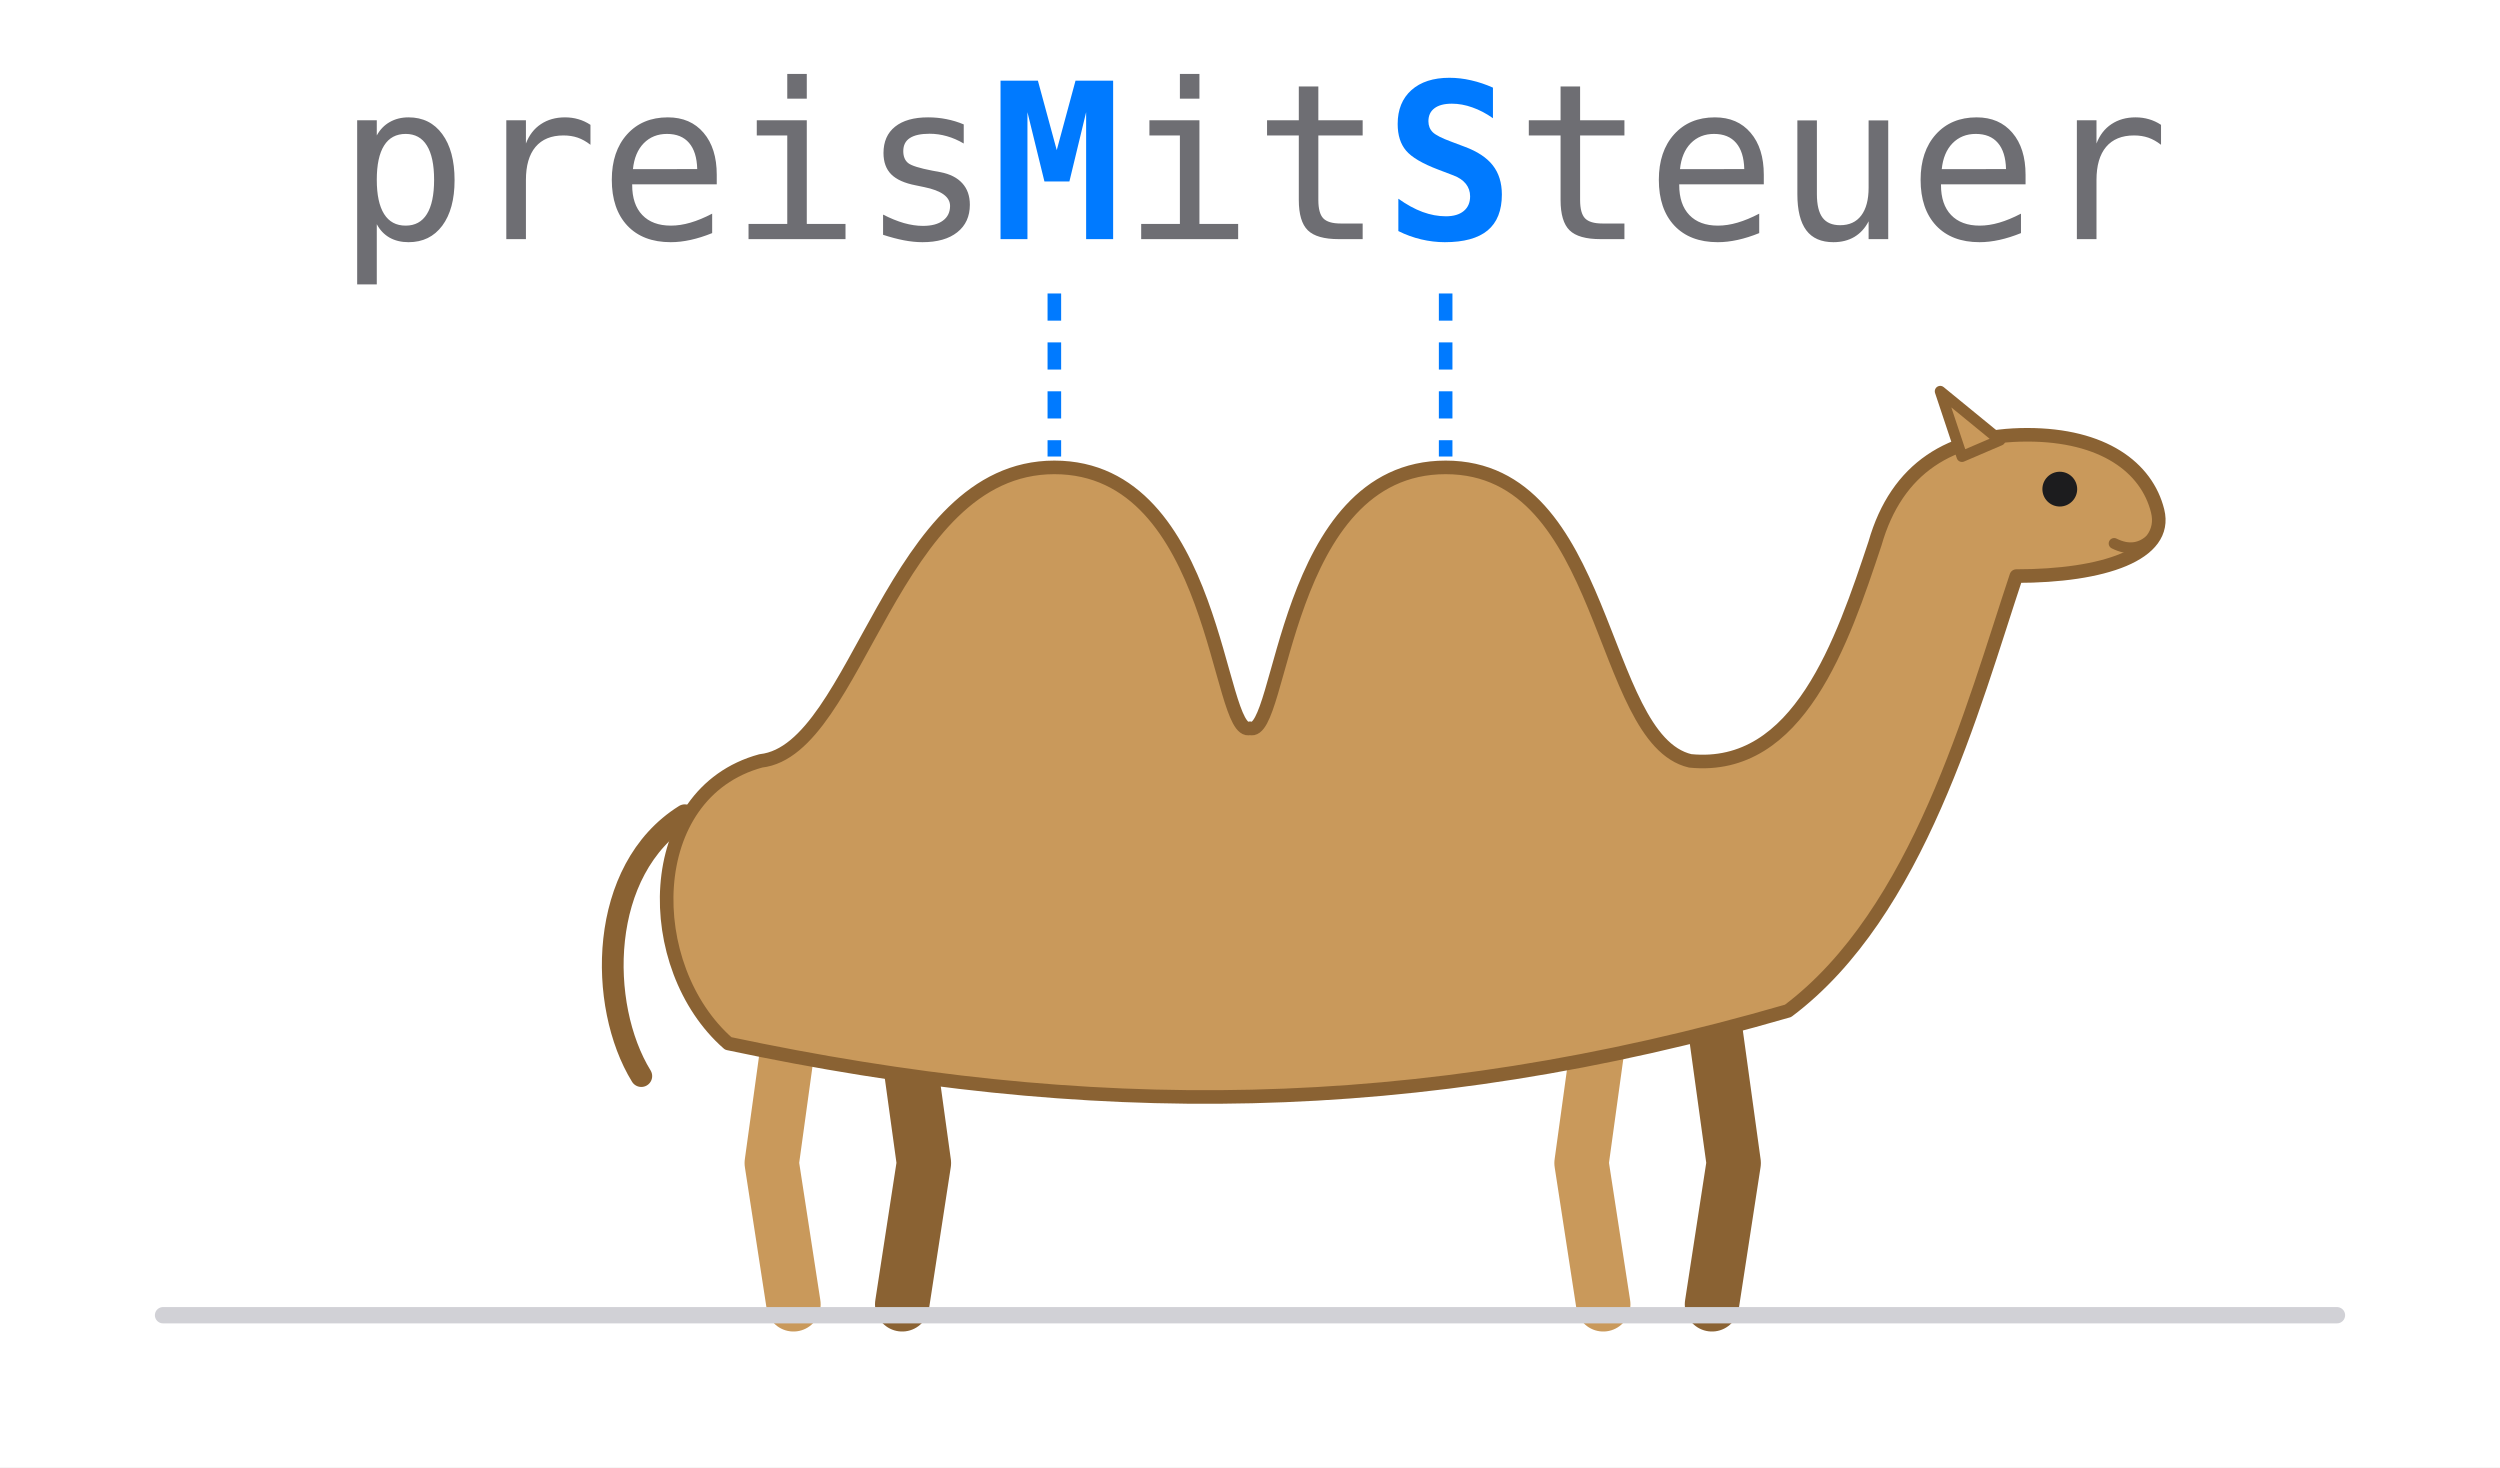
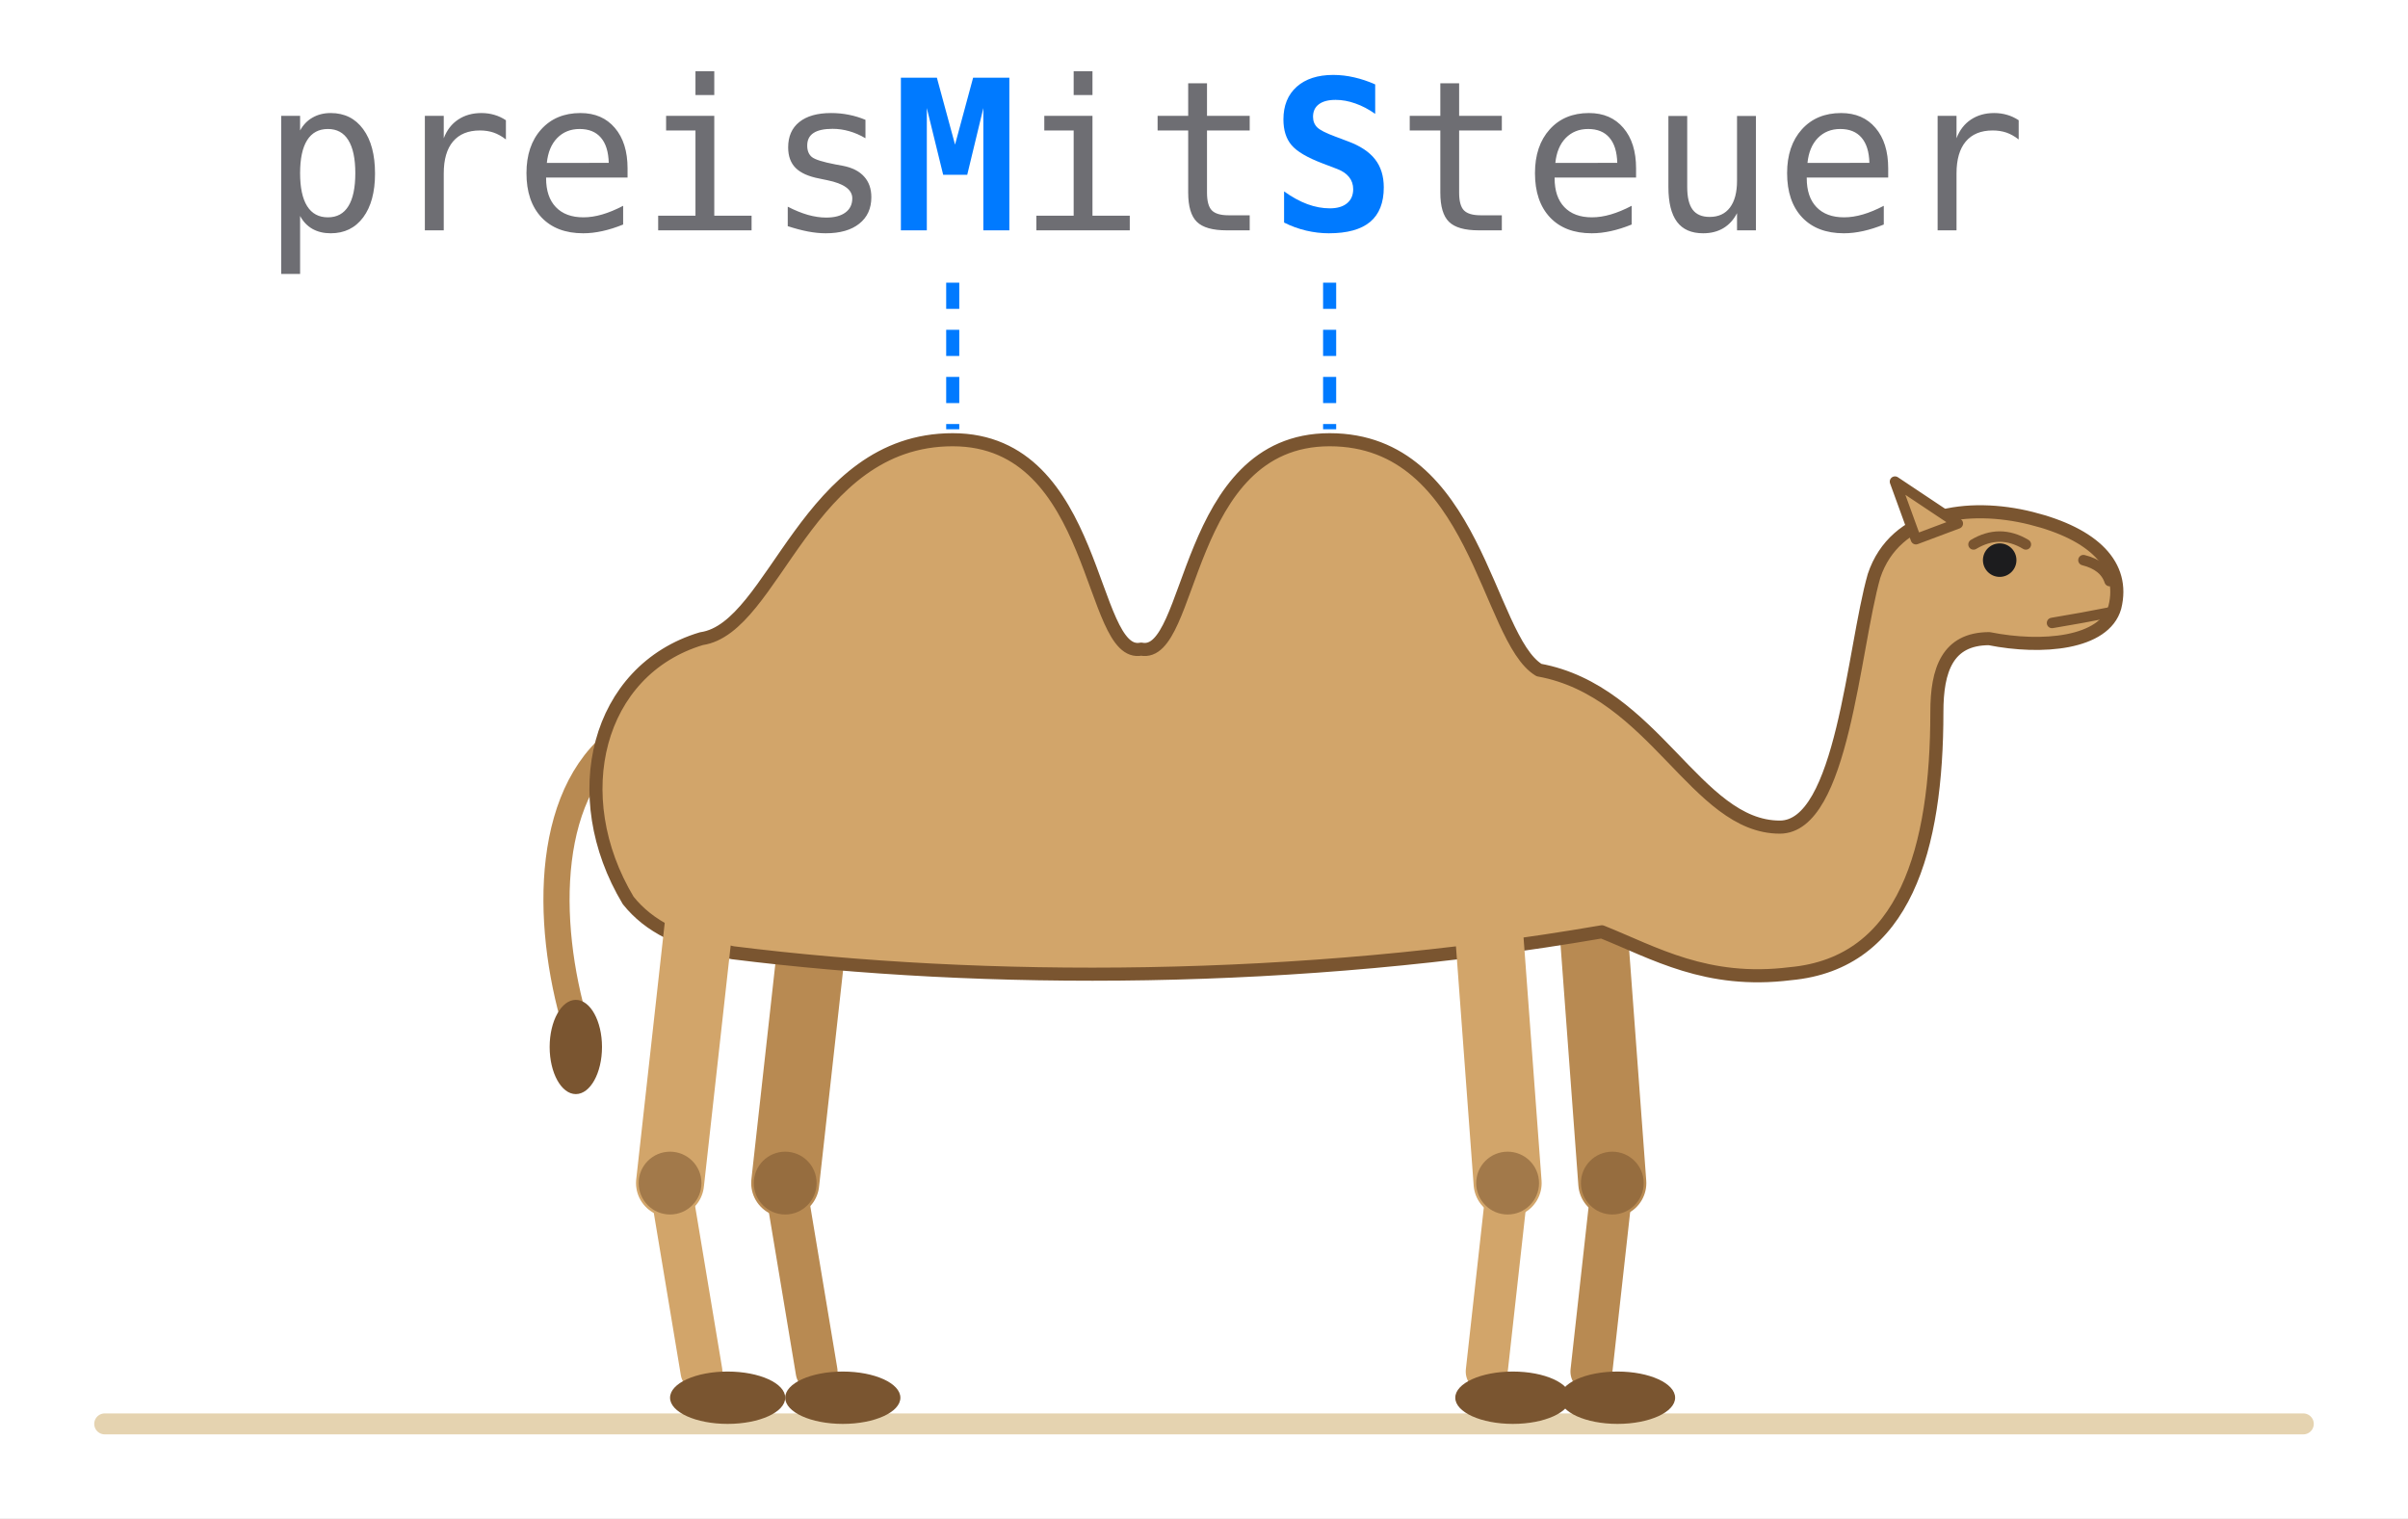
- <svg xmlns="http://www.w3.org/2000/svg" viewBox="0 0 460 270" font-family="ui-monospace, Menlo, Consolas, monospace">
-   <rect width="460" height="270" fill="#ffffff" />
-   <text x="62" y="44" font-size="40" fill="#6e6e73" textLength="336" lengthAdjust="spacingAndGlyphs">preis<tspan fill="#007aff" font-weight="700">M</tspan>it<tspan fill="#007aff" font-weight="700">S</tspan>teuer</text>
-   <line x1="194" y1="54" x2="194" y2="84" stroke="#007aff" stroke-width="2.5" stroke-dasharray="5 4" />
-   <line x1="266" y1="54" x2="266" y2="84" stroke="#007aff" stroke-width="2.5" stroke-dasharray="5 4" />
-   <path d="M146 185 L142 214 L146 240" fill="none" stroke="#c9995b" stroke-width="10" stroke-linecap="round" stroke-linejoin="round" />
-   <path d="M166 185 L170 214 L166 240" fill="none" stroke="#8a6233" stroke-width="10" stroke-linecap="round" stroke-linejoin="round" />
-   <path d="M295 185 L291 214 L295 240" fill="none" stroke="#c9995b" stroke-width="10" stroke-linecap="round" stroke-linejoin="round" />
-   <path d="M315 185 L319 214 L315 240" fill="none" stroke="#8a6233" stroke-width="10" stroke-linecap="round" stroke-linejoin="round" />
-   <path d="M126 150 C110 160 110 185 118 198" fill="none" stroke="#8a6233" stroke-width="4" stroke-linecap="round" />
-   <path d="M134 192 C118 178 118 146 140 140 C158 138 164 86 194 86 C224 86 224 136 230 134 C236 136 236 86 266 86 C296 86 294 136 311 140 C331 142 339 118 345 100 C349 86 359 80 373 80 C387 80 395 86 397 94 C399 102 387 106 371 106 C363 130 353 168 329 186 C260 206 200 206 134 192 Z" fill="#c9995b" stroke="#8a6233" stroke-width="2.5" stroke-linejoin="round" />
-   <path d="M361 84 L357 72 L368 81 Z" fill="#c9995b" stroke="#8a6233" stroke-width="2" stroke-linejoin="round" />
-   <circle cx="379" cy="90" r="3.2" fill="#1c1c1e" />
-   <path d="M389 100 Q393 102 396 99" fill="none" stroke="#8a6233" stroke-width="2" stroke-linecap="round" />
-   <path d="M30 242 H430" stroke="#d1d1d6" stroke-width="3" stroke-linecap="round" />
+ <svg xmlns="http://www.w3.org/2000/svg" viewBox="0 0 460 290" font-family="ui-monospace, Menlo, Consolas, monospace">
+   <rect width="460" height="290" fill="#ffffff" />
+   <text x="50" y="44" font-size="40" fill="#6e6e73" textLength="336" lengthAdjust="spacingAndGlyphs">preis<tspan fill="#007aff" font-weight="700">M</tspan>it<tspan fill="#007aff" font-weight="700">S</tspan>teuer</text>
+   <line x1="182" y1="54" x2="182" y2="82" stroke="#007aff" stroke-width="2.5" stroke-dasharray="5 4" />
+   <line x1="254" y1="54" x2="254" y2="82" stroke="#007aff" stroke-width="2.5" stroke-dasharray="5 4" />
+   <path d="M20 272 H440" stroke="#e5d3b0" stroke-width="4" stroke-linecap="round" />
+   <path d="M156 172 L150 226" stroke="#b88a52" stroke-width="13" stroke-linecap="round" />
+   <path d="M150 226 L156 262" stroke="#b88a52" stroke-width="8" stroke-linecap="round" />
+   <circle cx="150" cy="226" r="6" fill="#7a5530" opacity="0.55" />
+   <ellipse cx="161" cy="267" rx="11" ry="5" fill="#7a5530" />
+   <path d="M304 172 L308 226" stroke="#b88a52" stroke-width="13" stroke-linecap="round" />
+   <path d="M308 226 L304 262" stroke="#b88a52" stroke-width="8" stroke-linecap="round" />
+   <circle cx="308" cy="226" r="6" fill="#7a5530" opacity="0.55" />
+   <ellipse cx="309" cy="267" rx="11" ry="5" fill="#7a5530" />
+   <path d="M120 140 C104 150 104 176 110 196" fill="none" stroke="#b88a52" stroke-width="5" stroke-linecap="round" />
+   <ellipse cx="110" cy="200" rx="5" ry="9" fill="#7a5530" />
+   <path d="M120 172 C108 152 114 128 134 122 C148 120 154 84 182 84 C210 84 208 126 218 124 C228 126 226 84 254 84 C282 84 284 122 294 128 C316 132 324 158 340 158 C352 158 354 124 358 110 C362 98 376 96 388 99 C400 102 406 108 404 116 C402 123 390 124 380 122 C372 122 370 128 370 136 C370 162 364 184 342 186 C326 188 316 182 306 178 C248 188 188 188 140 182 C130 180 124 177 120 172 Z" fill="#d2a56a" stroke="#7a5530" stroke-width="2.5" stroke-linejoin="round" />
+   <path d="M134 172 L128 226" stroke="#d2a56a" stroke-width="13" stroke-linecap="round" />
+   <path d="M128 226 L134 262" stroke="#d2a56a" stroke-width="8" stroke-linecap="round" />
+   <circle cx="128" cy="226" r="6" fill="#7a5530" opacity="0.55" />
+   <ellipse cx="139" cy="267" rx="11" ry="5" fill="#7a5530" />
+   <path d="M284 172 L288 226" stroke="#d2a56a" stroke-width="13" stroke-linecap="round" />
+   <path d="M288 226 L284 262" stroke="#d2a56a" stroke-width="8" stroke-linecap="round" />
+   <circle cx="288" cy="226" r="6" fill="#7a5530" opacity="0.55" />
+   <ellipse cx="289" cy="267" rx="11" ry="5" fill="#7a5530" />
+   <path d="M366 103 L362 92 L374 100 Z" fill="#d2a56a" stroke="#7a5530" stroke-width="2" stroke-linejoin="round" />
+   <circle cx="382" cy="107" r="3.2" fill="#1c1c1e" />
+   <path d="M377 104 Q382 101 387 104" fill="none" stroke="#7a5530" stroke-width="2" stroke-linecap="round" />
+   <path d="M398 107 q4 1 5 4" fill="none" stroke="#7a5530" stroke-width="2" stroke-linecap="round" />
+   <path d="M392 119 Q398 118 403 117" fill="none" stroke="#7a5530" stroke-width="2" stroke-linecap="round" />
</svg>
